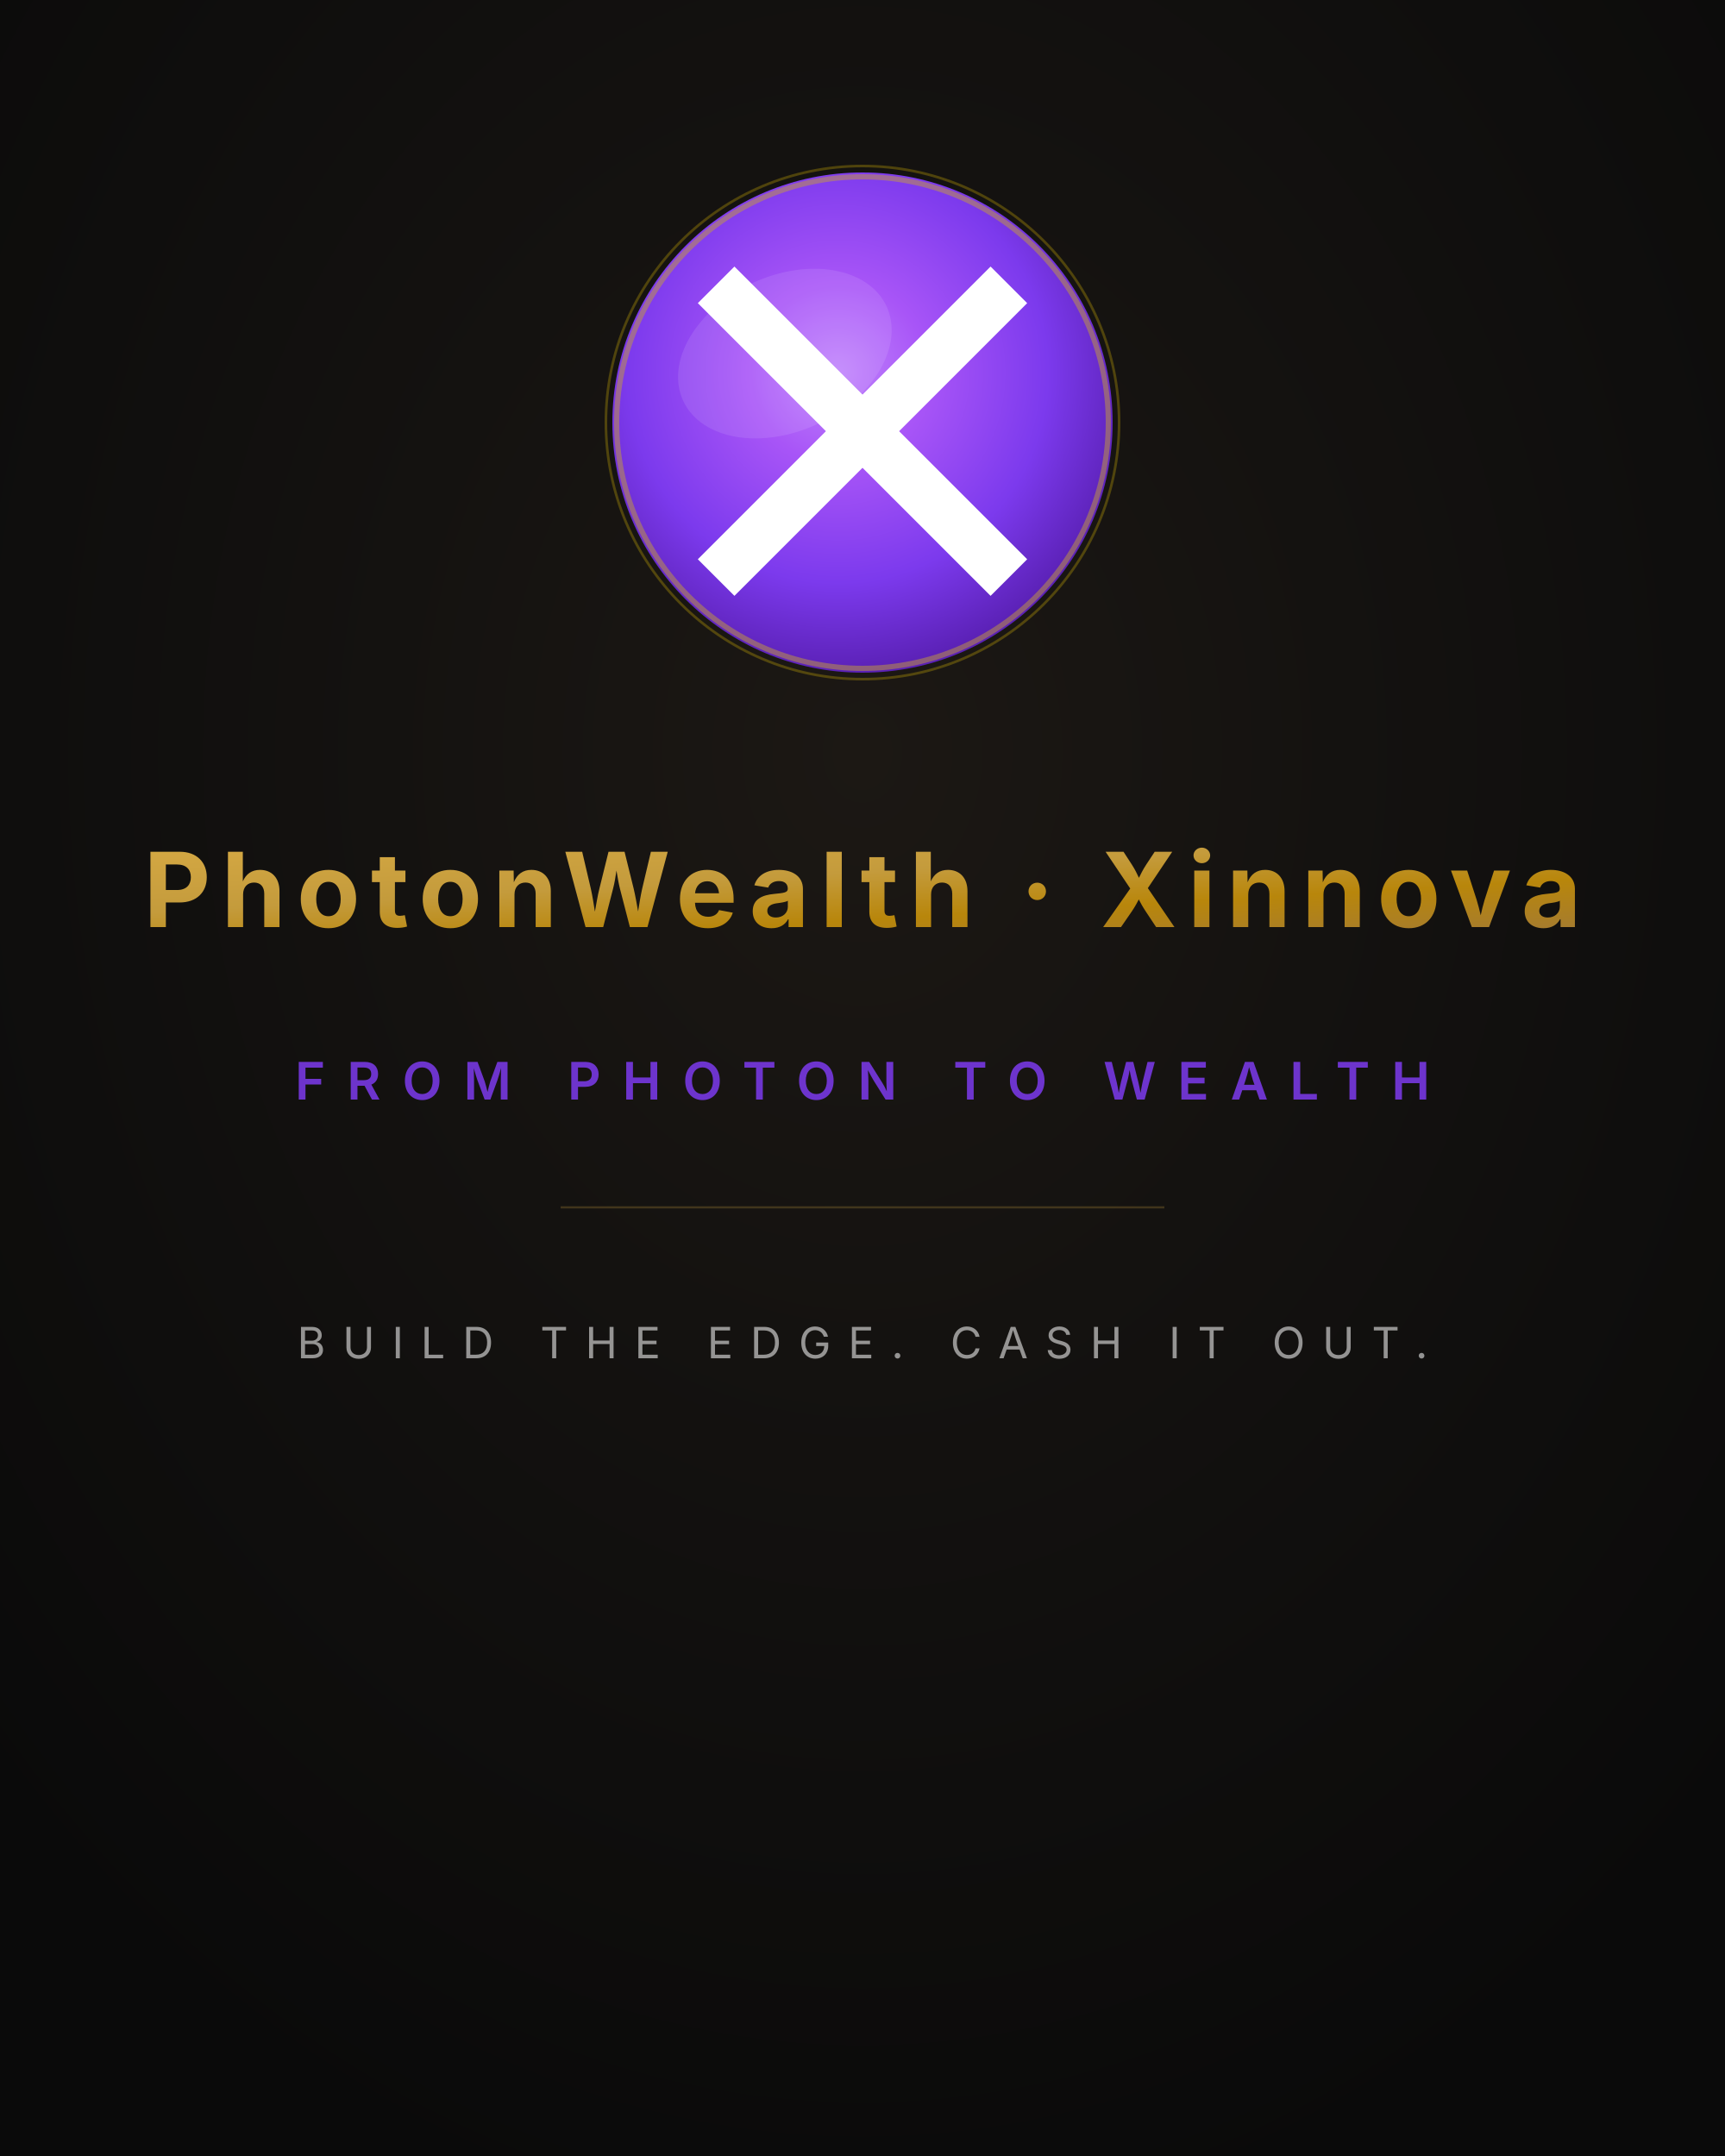
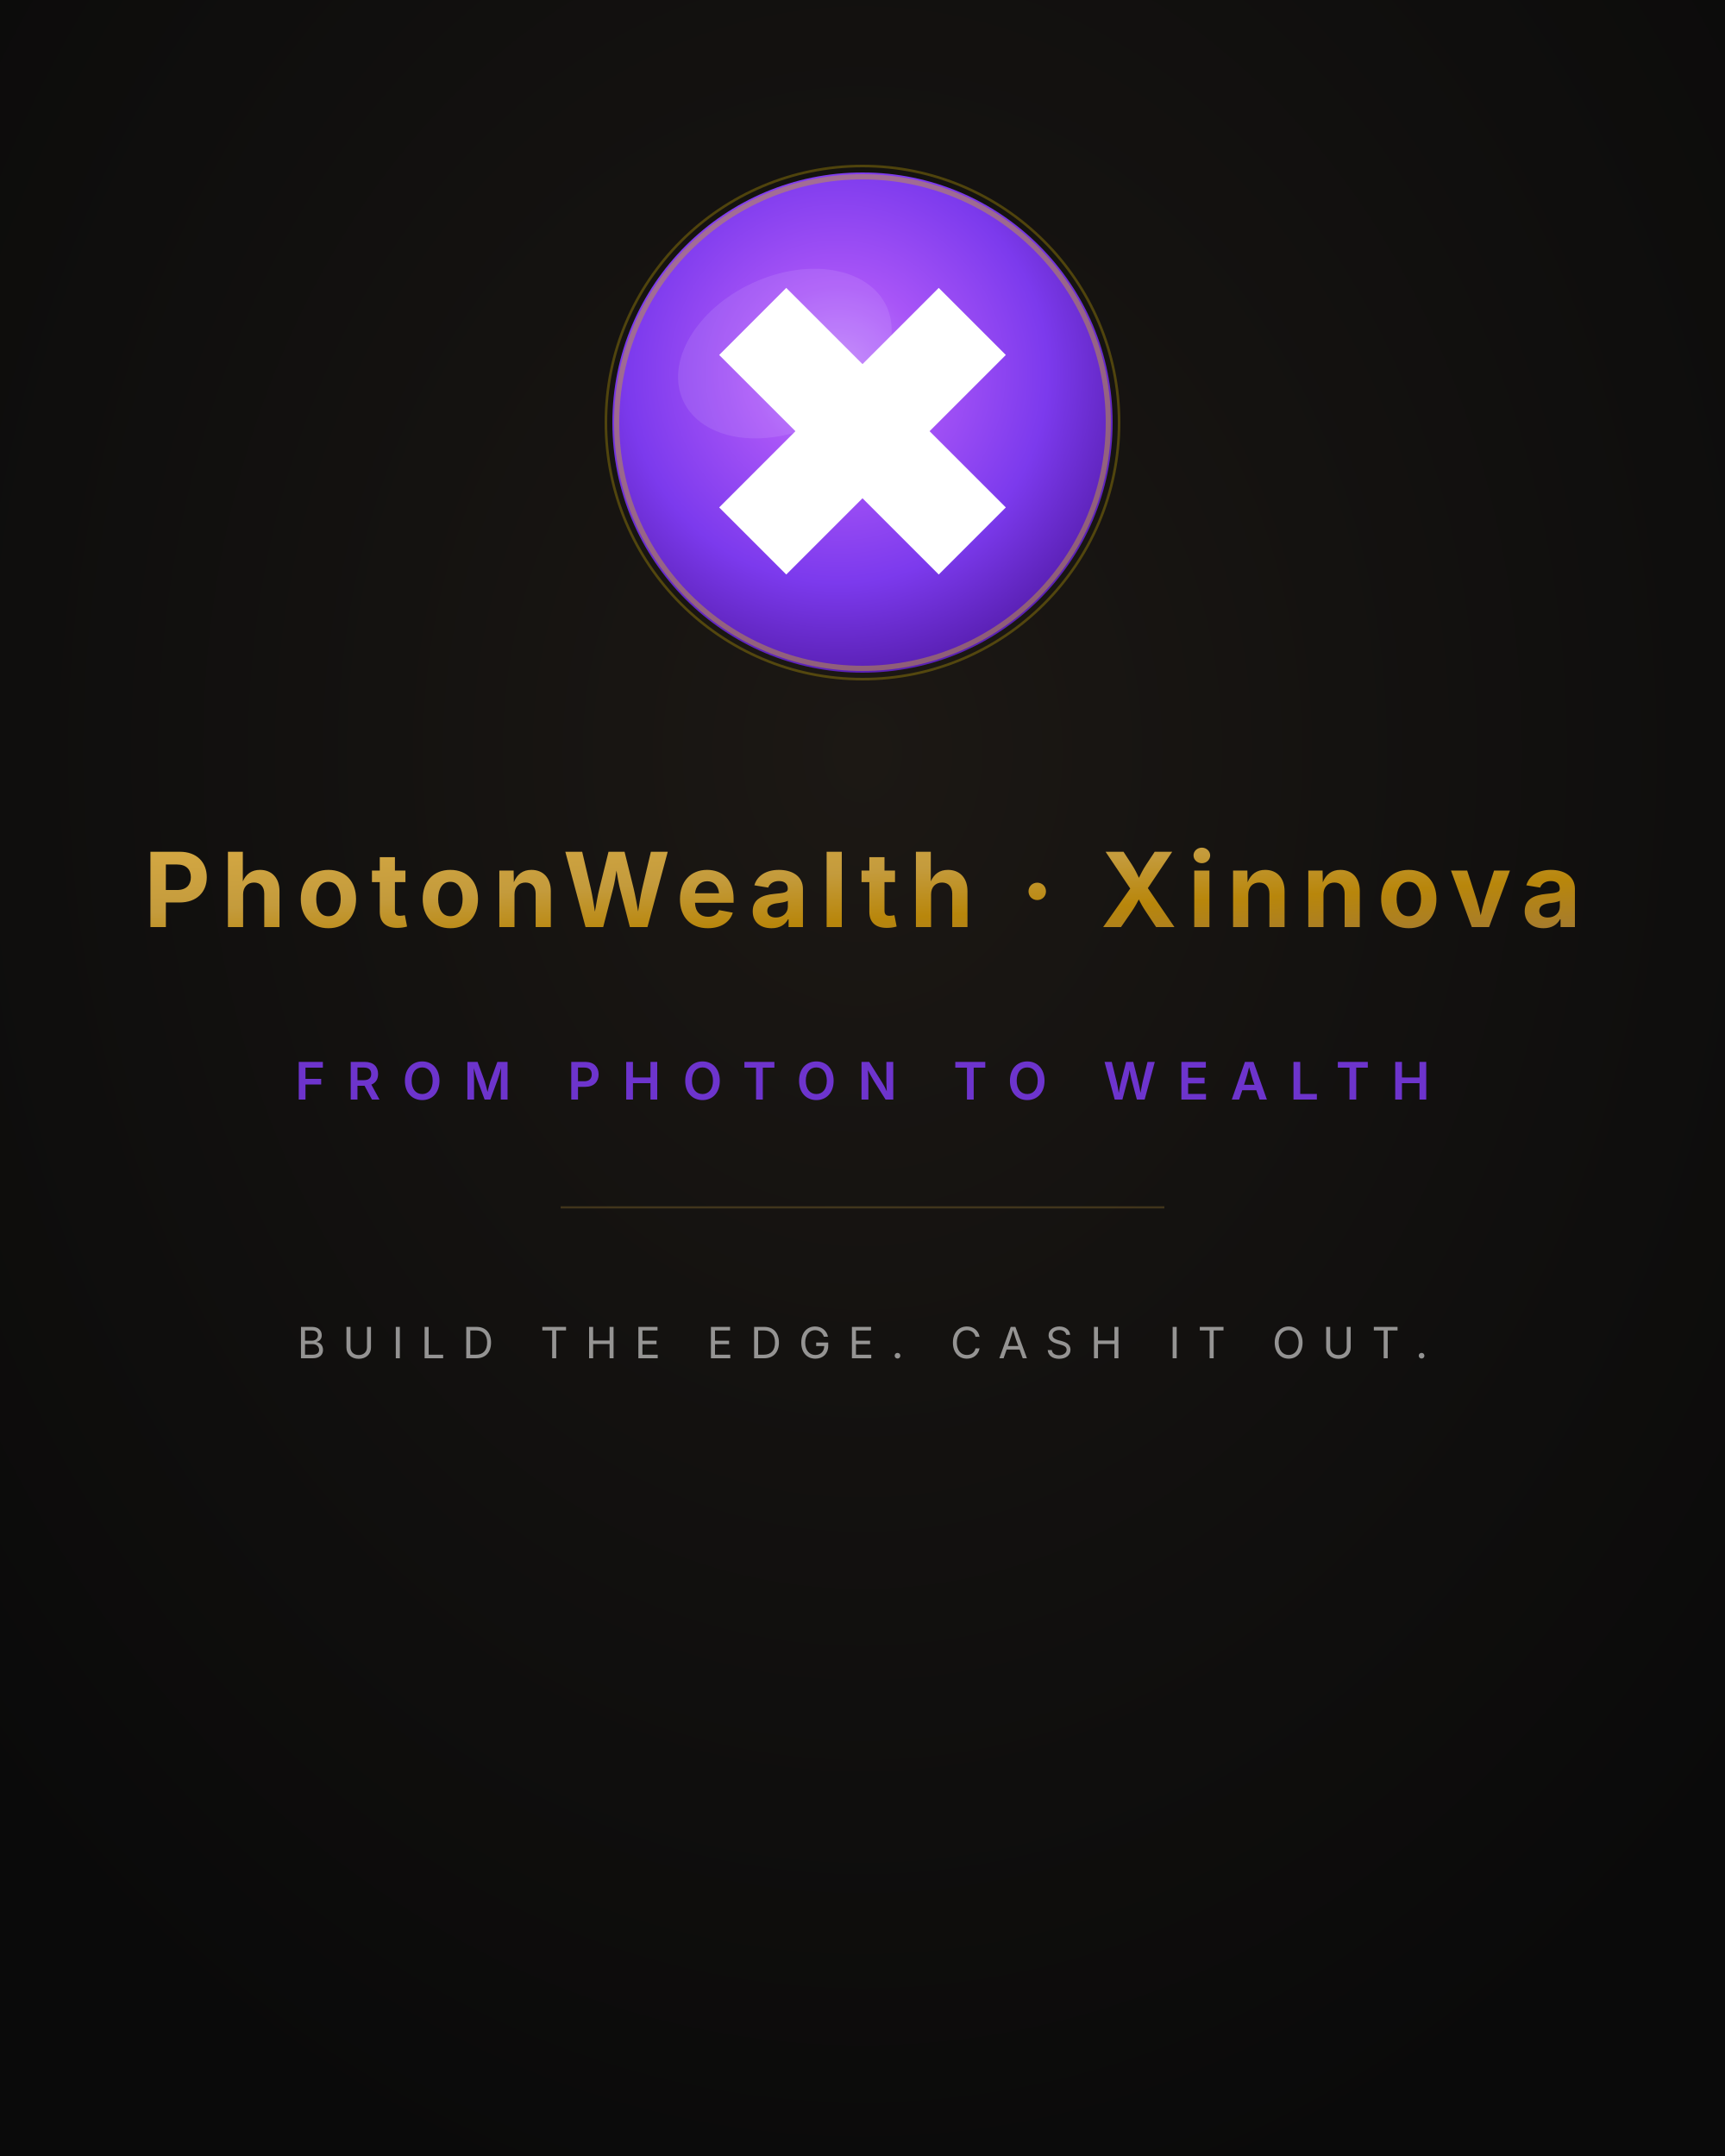
<svg xmlns="http://www.w3.org/2000/svg" viewBox="0 0 400 500" width="400" height="500">
  <defs>
    <radialGradient id="bg-light" cx="50%" cy="35%" r="70%">
      <stop offset="0%" style="stop-color:#1C1814;stop-opacity:1" />
      <stop offset="40%" style="stop-color:#141210;stop-opacity:1" />
      <stop offset="100%" style="stop-color:#0A0A0A;stop-opacity:1" />
    </radialGradient>
    <radialGradient id="purple-badge" cx="45%" cy="40%" r="60%">
      <stop offset="0%" style="stop-color:#C084FC;stop-opacity:1" />
      <stop offset="30%" style="stop-color:#A855F7;stop-opacity:1" />
      <stop offset="70%" style="stop-color:#7C3AED;stop-opacity:1" />
      <stop offset="100%" style="stop-color:#5B21B6;stop-opacity:1" />
    </radialGradient>
    <linearGradient id="gold-text" x1="0%" y1="0%" x2="100%" y2="100%">
      <stop offset="0%" style="stop-color:#D4A843;stop-opacity:1" />
      <stop offset="40%" style="stop-color:#C49B3C;stop-opacity:1" />
      <stop offset="70%" style="stop-color:#B8860B;stop-opacity:1" />
      <stop offset="100%" style="stop-color:#A67C2E;stop-opacity:1" />
    </linearGradient>
  </defs>
  <rect x="0" y="0" width="400" height="500" fill="url(#bg-light)" />
  <g transform="translate(200, 98)">
    <circle cx="0" cy="0" r="58" fill="url(#purple-badge)" />
    <ellipse cx="-18" cy="-16" rx="26" ry="18" fill="#FFFFFF" opacity="0.1" transform="rotate(-25, -18, -16)" />
    <circle cx="0" cy="0" r="57" fill="none" stroke="#C49B3C" stroke-width="1.2" opacity="0.5" />
    <circle cx="0" cy="0" r="59.5" fill="none" stroke="#FFD700" stroke-width="0.6" opacity="0.25" />
    <g transform="translate(0, 2) rotate(45)">
-       <rect x="-48" y="-6" width="96" height="12" fill="#FFFFFF" />
-       <rect x="-6" y="-48" width="12" height="96" fill="#FFFFFF" />
+       <rect x="-36" y="-11" width="72" height="22" fill="#FFFFFF" />
+       <rect x="-11" y="-36" width="22" height="72" fill="#FFFFFF" />
    </g>
  </g>
  <text x="200" y="215" text-anchor="middle" font-family="'Inter','Helvetica Neue',Arial,sans-serif" font-size="24" font-weight="700" letter-spacing="2.5" fill="url(#gold-text)">PhotonWealth · Xinnova</text>
  <text x="200" y="255" text-anchor="middle" font-family="'Inter','Helvetica Neue',Arial,sans-serif" font-size="12" font-weight="600" letter-spacing="5" fill="#7C3AED" opacity="0.85">FROM PHOTON TO WEALTH</text>
  <line x1="130" y1="280" x2="270" y2="280" stroke="#C49B3C" stroke-width="0.5" opacity="0.25" />
  <text x="200" y="315" text-anchor="middle" font-family="'Inter','Helvetica Neue',Arial,sans-serif" font-size="10" font-weight="400" letter-spacing="4" fill="#FFFFFF" opacity="0.55">BUILD THE EDGE. CASH IT OUT.</text>
</svg>
